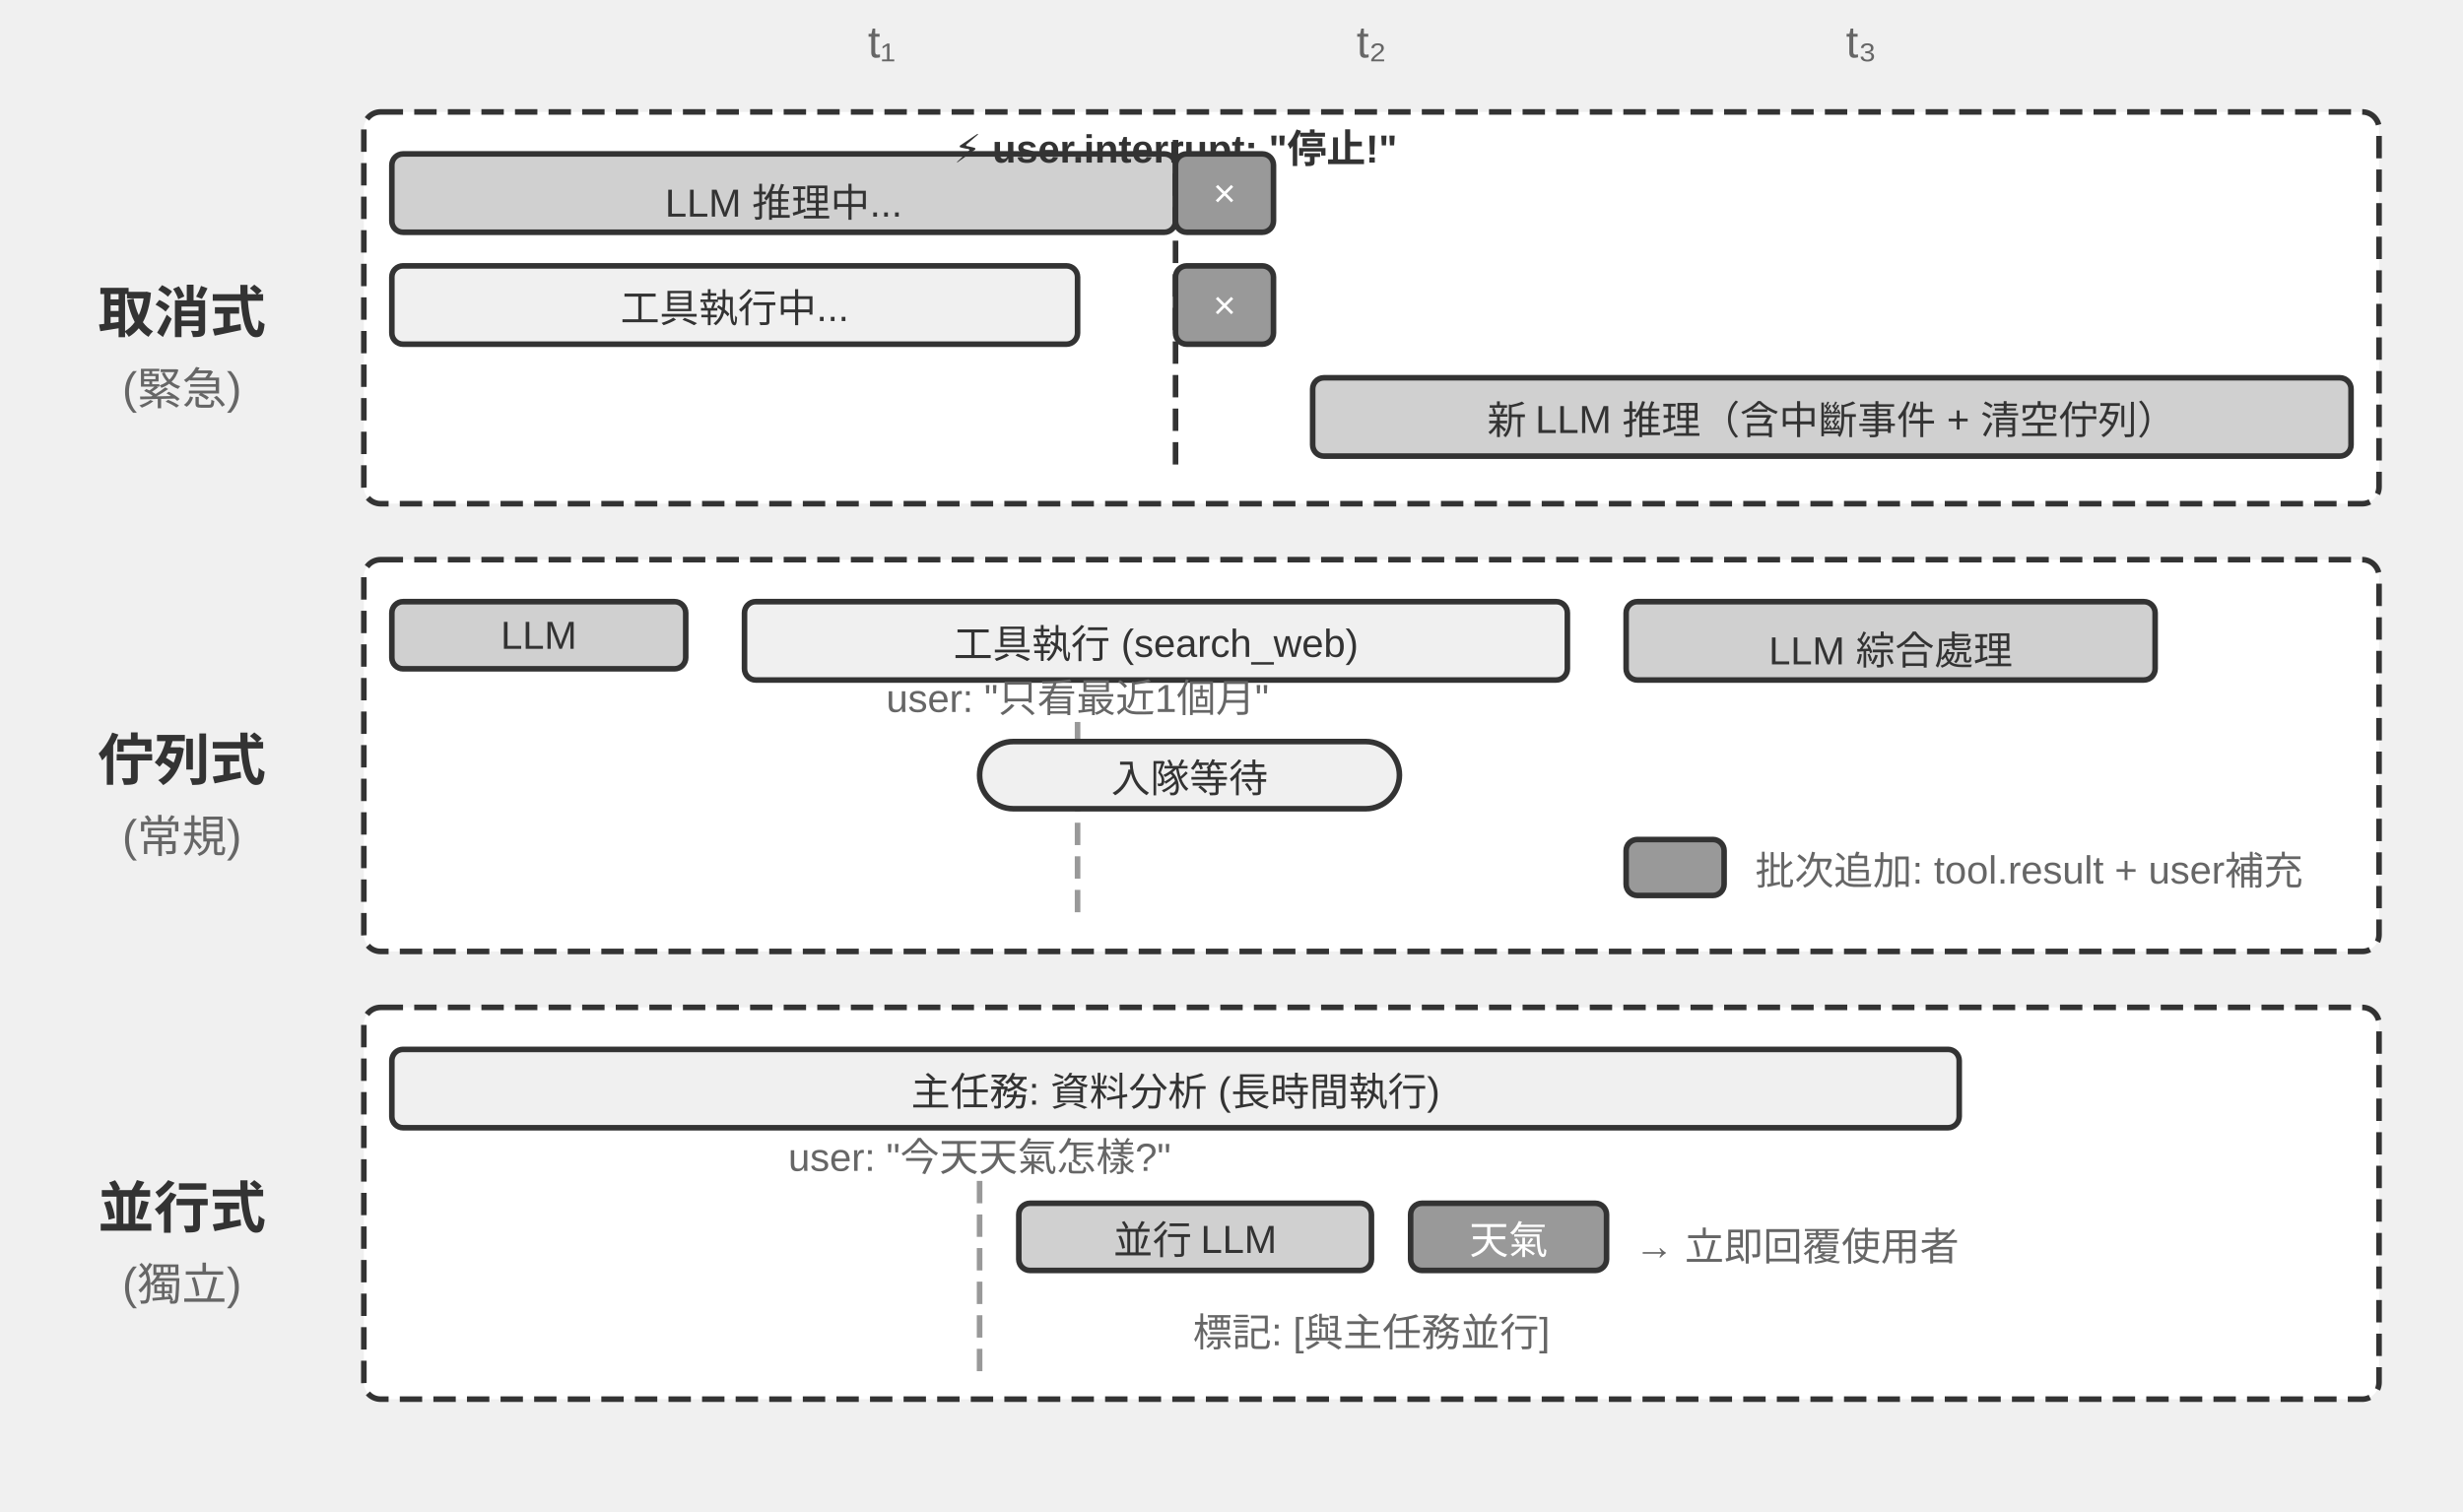
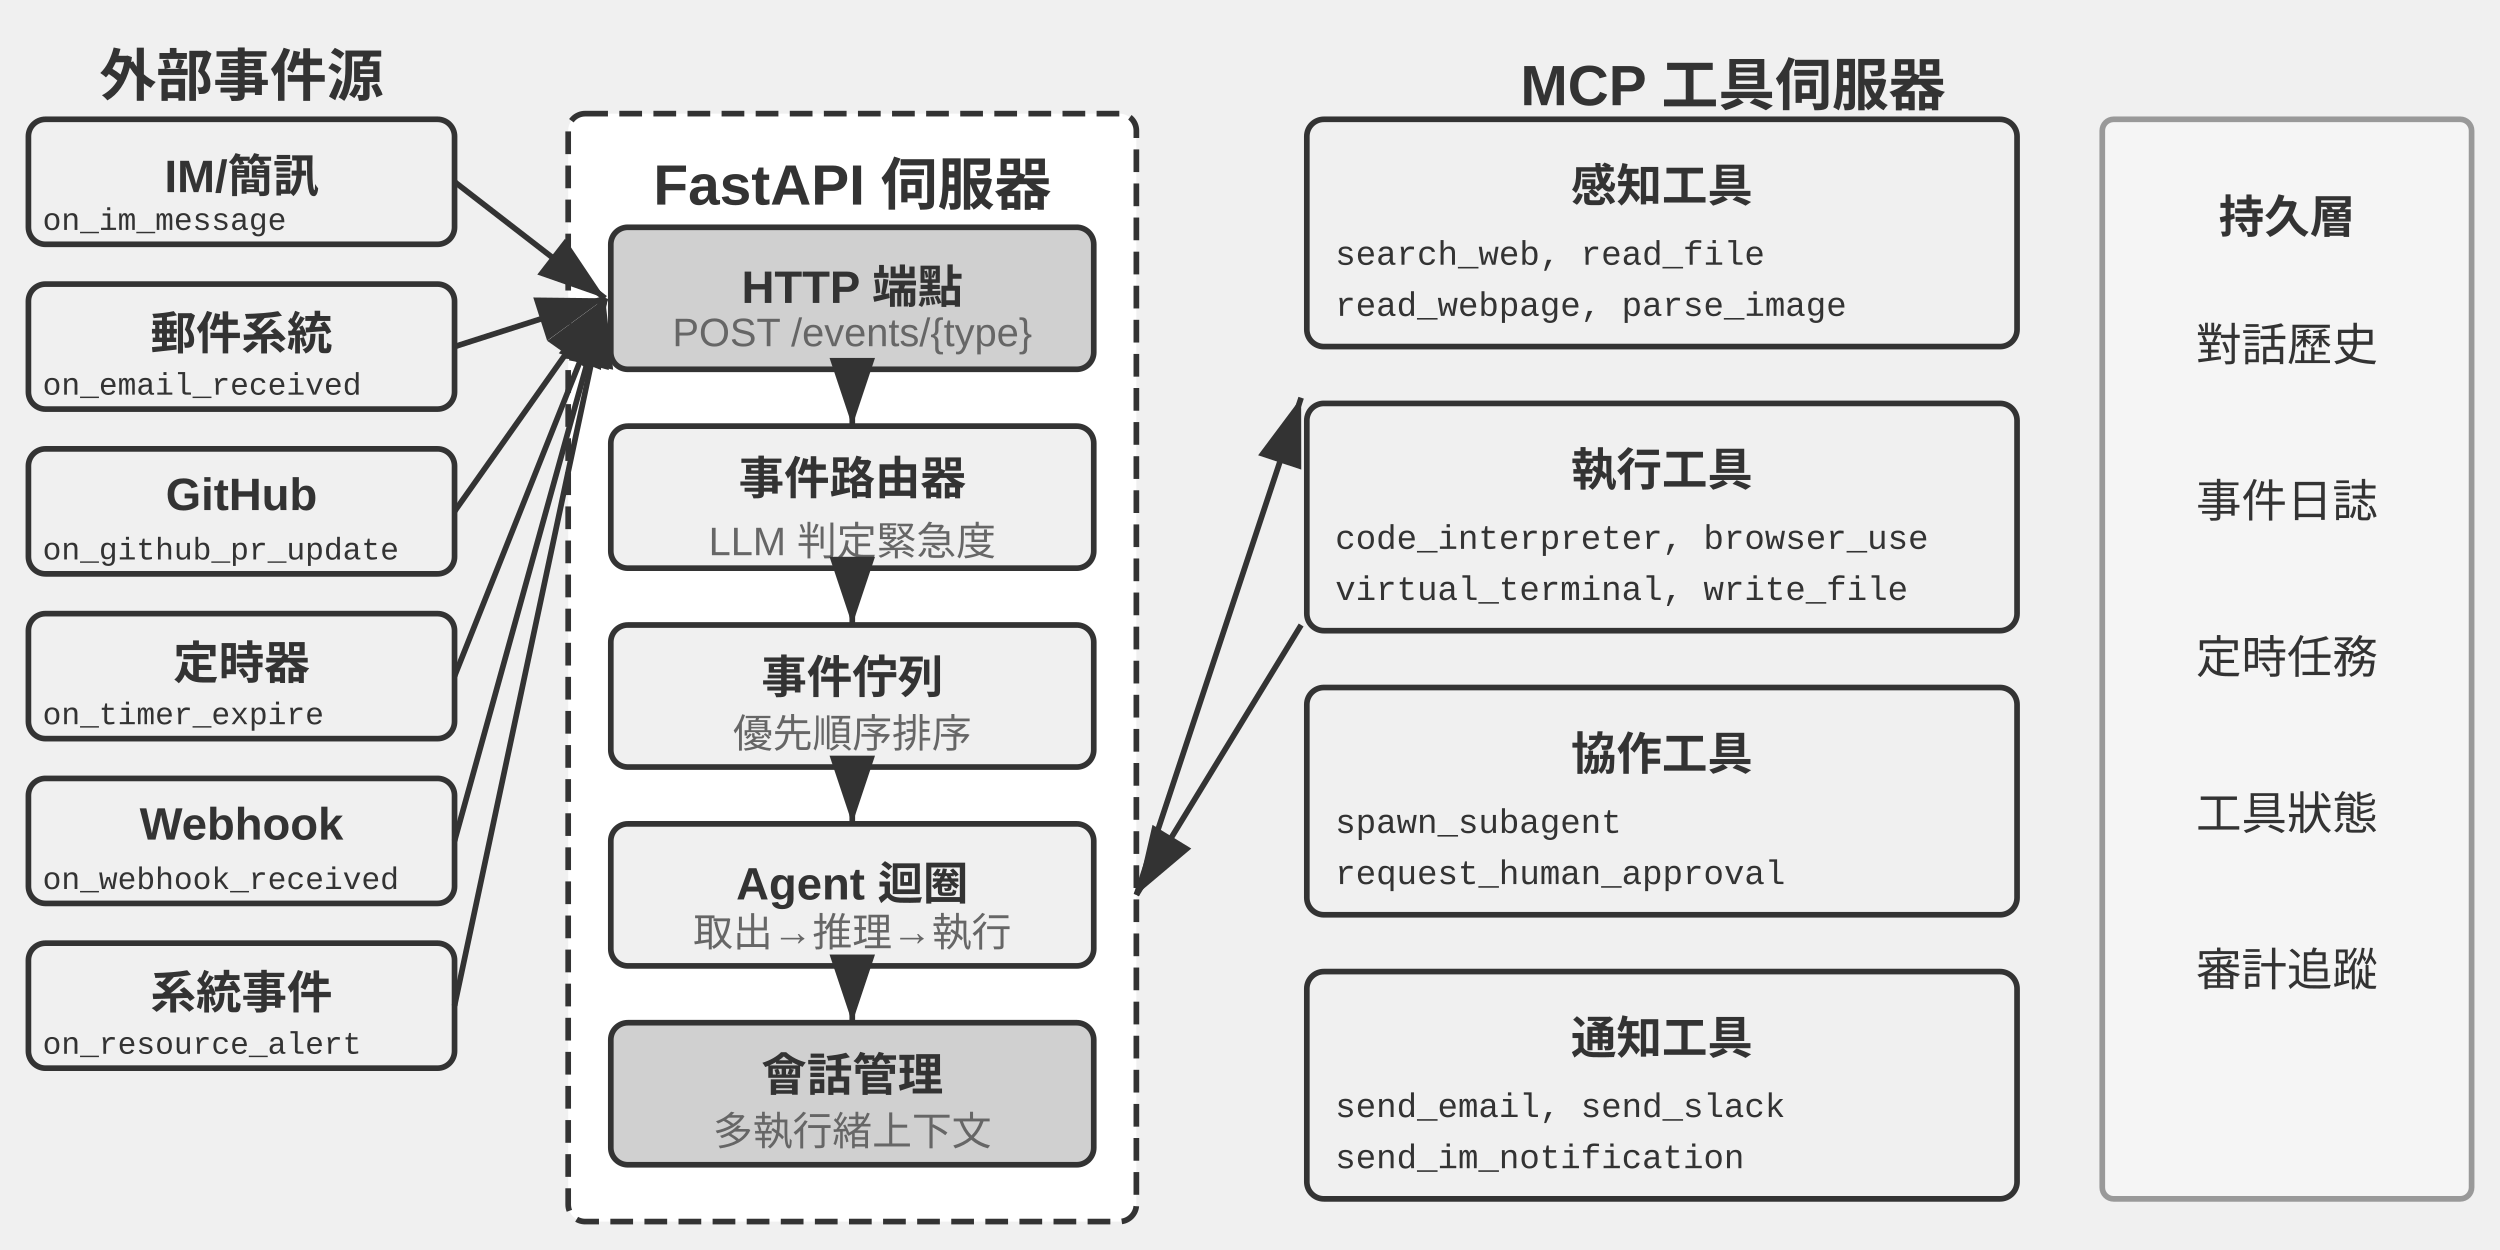
- <svg xmlns="http://www.w3.org/2000/svg" viewBox="0 40 880 540" width="880" height="540" style="background:#ffffff">
+ <svg xmlns="http://www.w3.org/2000/svg" viewBox="0 40 880 440" width="880" height="440" style="background:#ffffff">
  <defs>
    <marker id="ah" markerWidth="12" markerHeight="8" refX="12" refY="4" orient="auto">
      <polygon points="0 0, 12 4, 0 8" fill="#333333" />
    </marker>
    <marker id="ah-light" markerWidth="12" markerHeight="8" refX="12" refY="4" orient="auto">
      <polygon points="0 0, 12 4, 0 8" fill="#999999" />
    </marker>
  </defs>
-   <text x="315.0" y="55" font-family="Arial, 'Helvetica Neue', Helvetica, 'PingFang SC', 'Microsoft YaHei', sans-serif" font-size="16" fill="#666666" text-anchor="middle" dominant-baseline="central" font-weight="normal">t₁</text>
-   <text x="490.0" y="55" font-family="Arial, 'Helvetica Neue', Helvetica, 'PingFang SC', 'Microsoft YaHei', sans-serif" font-size="16" fill="#666666" text-anchor="middle" dominant-baseline="central" font-weight="normal">t₂</text>
-   <text x="665.0" y="55" font-family="Arial, 'Helvetica Neue', Helvetica, 'PingFang SC', 'Microsoft YaHei', sans-serif" font-size="16" fill="#666666" text-anchor="middle" dominant-baseline="central" font-weight="normal">t₃</text>
-   <rect x="130" y="80" width="720" height="140" rx="6" fill="#ffffff" stroke="#333333" stroke-width="2" stroke-dasharray="8,4" />
-   <text x="65.0" y="150" font-family="Arial, 'Helvetica Neue', Helvetica, 'PingFang SC', 'Microsoft YaHei', sans-serif" font-size="20" fill="#333333" text-anchor="middle" dominant-baseline="central" font-weight="bold">取消式</text>
-   <text x="65.0" y="175" font-family="Arial, 'Helvetica Neue', Helvetica, 'PingFang SC', 'Microsoft YaHei', sans-serif" font-size="16" fill="#666666" text-anchor="middle" dominant-baseline="central" font-weight="normal">(緊急)</text>
-   <rect x="140.0" y="95" width="280.0" height="28" rx="4" fill="#d0d0d0" stroke="#333333" stroke-width="2" />
-   <text x="280.0" y="109.0" font-family="Arial, 'Helvetica Neue', Helvetica, 'PingFang SC', 'Microsoft YaHei', sans-serif" font-size="14" fill="#333333" text-anchor="middle" dominant-baseline="central" font-weight="normal">LLM 推理中...</text>
-   <line x1="420.0" y1="90" x2="420.0" y2="210" stroke="#333333" stroke-width="2" stroke-dasharray="8,4" />
-   <text x="420.0" y="90" font-family="Arial, 'Helvetica Neue', Helvetica, 'PingFang SC', 'Microsoft YaHei', sans-serif" font-size="14" fill="#333333" text-anchor="middle" dominant-baseline="central" font-weight="bold">⚡ user.interrupt: "停止!"</text>
-   <rect x="420.0" y="95" width="35.0" height="28" rx="4" fill="#999999" stroke="#333333" stroke-width="2" />
-   <text x="437.5" y="109.0" font-family="Arial, 'Helvetica Neue', Helvetica, 'PingFang SC', 'Microsoft YaHei', sans-serif" font-size="14" fill="#ffffff" text-anchor="middle" dominant-baseline="central" font-weight="normal">×</text>
-   <rect x="140.0" y="135" width="245.0" height="28" rx="4" fill="#f0f0f0" stroke="#333333" stroke-width="2" />
-   <text x="262.5" y="149.0" font-family="Arial, 'Helvetica Neue', Helvetica, 'PingFang SC', 'Microsoft YaHei', sans-serif" font-size="14" fill="#333333" text-anchor="middle" dominant-baseline="central" font-weight="normal">工具執行中...</text>
-   <rect x="420.0" y="135" width="35.0" height="28" rx="4" fill="#999999" stroke="#333333" stroke-width="2" />
-   <text x="437.5" y="149.0" font-family="Arial, 'Helvetica Neue', Helvetica, 'PingFang SC', 'Microsoft YaHei', sans-serif" font-size="14" fill="#ffffff" text-anchor="middle" dominant-baseline="central" font-weight="normal">×</text>
-   <rect x="469.0" y="175" width="371.0" height="28" rx="4" fill="#d0d0d0" stroke="#333333" stroke-width="2" />
-   <text x="654.5" y="189.0" font-family="Arial, 'Helvetica Neue', Helvetica, 'PingFang SC', 'Microsoft YaHei', sans-serif" font-size="14" fill="#333333" text-anchor="middle" dominant-baseline="central" font-weight="normal">新 LLM 推理（含中斷事件 + 清空佇列）</text>
-   <rect x="130" y="240" width="720" height="140" rx="6" fill="#ffffff" stroke="#333333" stroke-width="2" stroke-dasharray="8,4" />
-   <text x="65.0" y="310" font-family="Arial, 'Helvetica Neue', Helvetica, 'PingFang SC', 'Microsoft YaHei', sans-serif" font-size="20" fill="#333333" text-anchor="middle" dominant-baseline="central" font-weight="bold">佇列式</text>
-   <text x="65.0" y="335" font-family="Arial, 'Helvetica Neue', Helvetica, 'PingFang SC', 'Microsoft YaHei', sans-serif" font-size="16" fill="#666666" text-anchor="middle" dominant-baseline="central" font-weight="normal">(常規)</text>
-   <rect x="140.0" y="255" width="105.0" height="24" rx="4" fill="#d0d0d0" stroke="#333333" stroke-width="2" />
-   <text x="192.5" y="267.0" font-family="Arial, 'Helvetica Neue', Helvetica, 'PingFang SC', 'Microsoft YaHei', sans-serif" font-size="14" fill="#333333" text-anchor="middle" dominant-baseline="central" font-weight="normal">LLM</text>
-   <rect x="266.0" y="255" width="294.0" height="28" rx="4" fill="#f0f0f0" stroke="#333333" stroke-width="2" />
-   <text x="413.0" y="269.0" font-family="Arial, 'Helvetica Neue', Helvetica, 'PingFang SC', 'Microsoft YaHei', sans-serif" font-size="14" fill="#333333" text-anchor="middle" dominant-baseline="central" font-weight="normal">工具執行 (search_web)</text>
-   <rect x="581.0" y="255" width="189.0" height="28" rx="4" fill="#d0d0d0" stroke="#333333" stroke-width="2" />
-   <text x="675.5" y="269.0" font-family="Arial, 'Helvetica Neue', Helvetica, 'PingFang SC', 'Microsoft YaHei', sans-serif" font-size="14" fill="#333333" text-anchor="middle" dominant-baseline="central" font-weight="normal">LLM 綜合處理</text>
-   <line x1="385.0" y1="298" x2="385.0" y2="370" stroke="#999999" stroke-width="2" stroke-dasharray="8,4" />
-   <text x="385.0" y="286" font-family="Arial, 'Helvetica Neue', Helvetica, 'PingFang SC', 'Microsoft YaHei', sans-serif" font-size="14" fill="#666666" text-anchor="middle" dominant-baseline="central" font-weight="normal">user: "只看最近1個月"</text>
-   <rect x="350.0" y="305" width="150" height="24" rx="12" fill="#f0f0f0" stroke="#333333" stroke-width="2" />
-   <text x="425.0" y="317.0" font-family="Arial, 'Helvetica Neue', Helvetica, 'PingFang SC', 'Microsoft YaHei', sans-serif" font-size="14" fill="#333333" text-anchor="middle" dominant-baseline="central" font-weight="normal">入隊等待</text>
-   <rect x="581.0" y="340" width="35.0" height="20" rx="4" fill="#999999" stroke="#333333" stroke-width="2" />
-   <text x="598.5" y="350.0" font-family="Arial, 'Helvetica Neue', Helvetica, 'PingFang SC', 'Microsoft YaHei', sans-serif" font-size="14" fill="#ffffff" text-anchor="middle" dominant-baseline="central" font-weight="normal" />
-   <text x="725.0" y="350" font-family="Arial, 'Helvetica Neue', Helvetica, 'PingFang SC', 'Microsoft YaHei', sans-serif" font-size="14" fill="#666666" text-anchor="middle" dominant-baseline="central" font-weight="normal">批次追加: tool.result + user補充</text>
-   <rect x="130" y="400" width="720" height="140" rx="6" fill="#ffffff" stroke="#333333" stroke-width="2" stroke-dasharray="8,4" />
-   <text x="65.0" y="470" font-family="Arial, 'Helvetica Neue', Helvetica, 'PingFang SC', 'Microsoft YaHei', sans-serif" font-size="20" fill="#333333" text-anchor="middle" dominant-baseline="central" font-weight="bold">並行式</text>
-   <text x="65.0" y="495" font-family="Arial, 'Helvetica Neue', Helvetica, 'PingFang SC', 'Microsoft YaHei', sans-serif" font-size="16" fill="#666666" text-anchor="middle" dominant-baseline="central" font-weight="normal">(獨立)</text>
-   <rect x="140.0" y="415" width="560.0" height="28" rx="4" fill="#f0f0f0" stroke="#333333" stroke-width="2" />
-   <text x="420.0" y="429.0" font-family="Arial, 'Helvetica Neue', Helvetica, 'PingFang SC', 'Microsoft YaHei', sans-serif" font-size="14" fill="#333333" text-anchor="middle" dominant-baseline="central" font-weight="normal">主任務: 資料分析 (長時間執行)</text>
-   <line x1="350.0" y1="462" x2="350.0" y2="530" stroke="#999999" stroke-width="2" stroke-dasharray="8,4" />
-   <text x="350.0" y="450" font-family="Arial, 'Helvetica Neue', Helvetica, 'PingFang SC', 'Microsoft YaHei', sans-serif" font-size="14" fill="#666666" text-anchor="middle" dominant-baseline="central" font-weight="normal">user: "今天天氣怎樣?"</text>
-   <rect x="364.0" y="470" width="126.0" height="24" rx="4" fill="#d0d0d0" stroke="#333333" stroke-width="2" />
-   <text x="427.0" y="482.0" font-family="Arial, 'Helvetica Neue', Helvetica, 'PingFang SC', 'Microsoft YaHei', sans-serif" font-size="14" fill="#333333" text-anchor="middle" dominant-baseline="central" font-weight="normal">並行 LLM</text>
-   <rect x="504.0" y="470" width="70.0" height="24" rx="4" fill="#999999" stroke="#333333" stroke-width="2" />
-   <text x="539.0" y="482.0" font-family="Arial, 'Helvetica Neue', Helvetica, 'PingFang SC', 'Microsoft YaHei', sans-serif" font-size="14" fill="#ffffff" text-anchor="middle" dominant-baseline="central" font-weight="normal">天氣</text>
-   <text x="642.0" y="482" font-family="Arial, 'Helvetica Neue', Helvetica, 'PingFang SC', 'Microsoft YaHei', sans-serif" font-size="14" fill="#666666" text-anchor="middle" dominant-baseline="central" font-weight="normal">→ 立即回覆使用者</text>
-   <text x="490.0" y="515" font-family="Arial, 'Helvetica Neue', Helvetica, 'PingFang SC', 'Microsoft YaHei', sans-serif" font-size="14" fill="#666666" text-anchor="middle" dominant-baseline="central" font-weight="normal">標記: [與主任務並行]</text>
+   <text x="85" y="65" font-family="Arial, 'Helvetica Neue', Helvetica, 'PingFang SC', 'Microsoft YaHei', sans-serif" font-size="20" fill="#333333" text-anchor="middle" dominant-baseline="central" font-weight="bold">外部事件源</text>
+   <rect x="10" y="82" width="150" height="44" rx="6" fill="#f0f0f0" stroke="#333333" stroke-width="2" />
+   <text x="85" y="98" font-family="Arial, 'Helvetica Neue', Helvetica, 'PingFang SC', 'Microsoft YaHei', sans-serif" font-size="16" fill="#333333" text-anchor="middle" dominant-baseline="central" font-weight="bold">IM/簡訊</text>
+   <text x="15" y="118" font-family="'Courier New', Courier, monospace" font-size="11" fill="#333333" text-anchor="start" dominant-baseline="central">on_im_message</text>
+   <rect x="10" y="140" width="150" height="44" rx="6" fill="#f0f0f0" stroke="#333333" stroke-width="2" />
+   <text x="85" y="156" font-family="Arial, 'Helvetica Neue', Helvetica, 'PingFang SC', 'Microsoft YaHei', sans-serif" font-size="16" fill="#333333" text-anchor="middle" dominant-baseline="central" font-weight="bold">郵件系統</text>
+   <text x="15" y="176" font-family="'Courier New', Courier, monospace" font-size="11" fill="#333333" text-anchor="start" dominant-baseline="central">on_email_received</text>
+   <rect x="10" y="198" width="150" height="44" rx="6" fill="#f0f0f0" stroke="#333333" stroke-width="2" />
+   <text x="85" y="214" font-family="Arial, 'Helvetica Neue', Helvetica, 'PingFang SC', 'Microsoft YaHei', sans-serif" font-size="16" fill="#333333" text-anchor="middle" dominant-baseline="central" font-weight="bold">GitHub</text>
+   <text x="15" y="234" font-family="'Courier New', Courier, monospace" font-size="11" fill="#333333" text-anchor="start" dominant-baseline="central">on_github_pr_update</text>
+   <rect x="10" y="256" width="150" height="44" rx="6" fill="#f0f0f0" stroke="#333333" stroke-width="2" />
+   <text x="85" y="272" font-family="Arial, 'Helvetica Neue', Helvetica, 'PingFang SC', 'Microsoft YaHei', sans-serif" font-size="16" fill="#333333" text-anchor="middle" dominant-baseline="central" font-weight="bold">定時器</text>
+   <text x="15" y="292" font-family="'Courier New', Courier, monospace" font-size="11" fill="#333333" text-anchor="start" dominant-baseline="central">on_timer_expire</text>
+   <rect x="10" y="314" width="150" height="44" rx="6" fill="#f0f0f0" stroke="#333333" stroke-width="2" />
+   <text x="85" y="330" font-family="Arial, 'Helvetica Neue', Helvetica, 'PingFang SC', 'Microsoft YaHei', sans-serif" font-size="16" fill="#333333" text-anchor="middle" dominant-baseline="central" font-weight="bold">Webhook</text>
+   <text x="15" y="350" font-family="'Courier New', Courier, monospace" font-size="11" fill="#333333" text-anchor="start" dominant-baseline="central">on_webhook_received</text>
+   <rect x="10" y="372" width="150" height="44" rx="6" fill="#f0f0f0" stroke="#333333" stroke-width="2" />
+   <text x="85" y="388" font-family="Arial, 'Helvetica Neue', Helvetica, 'PingFang SC', 'Microsoft YaHei', sans-serif" font-size="16" fill="#333333" text-anchor="middle" dominant-baseline="central" font-weight="bold">系統事件</text>
+   <text x="15" y="408" font-family="'Courier New', Courier, monospace" font-size="11" fill="#333333" text-anchor="start" dominant-baseline="central">on_resource_alert</text>
+   <rect x="200" y="80" width="200" height="390" rx="6" fill="#ffffff" stroke="#333333" stroke-width="2" stroke-dasharray="8,4" />
+   <text x="300" y="100" font-family="Arial, 'Helvetica Neue', Helvetica, 'PingFang SC', 'Microsoft YaHei', sans-serif" font-size="20" fill="#333333" text-anchor="middle" dominant-baseline="central" font-weight="bold">FastAPI 伺服器</text>
+   <rect x="215" y="120" width="170" height="50" rx="6" fill="#d0d0d0" stroke="#333333" stroke-width="2" />
+   <text x="300" y="137" font-family="Arial, 'Helvetica Neue', Helvetica, 'PingFang SC', 'Microsoft YaHei', sans-serif" font-size="16" fill="#333333" text-anchor="middle" dominant-baseline="central" font-weight="bold">HTTP 端點</text>
+   <text x="300" y="157" font-family="Arial, 'Helvetica Neue', Helvetica, 'PingFang SC', 'Microsoft YaHei', sans-serif" font-size="14" fill="#666666" text-anchor="middle" dominant-baseline="central" font-weight="normal">POST /events/{type}</text>
+   <rect x="215" y="190" width="170" height="50" rx="6" fill="#f0f0f0" stroke="#333333" stroke-width="2" />
+   <text x="300" y="207" font-family="Arial, 'Helvetica Neue', Helvetica, 'PingFang SC', 'Microsoft YaHei', sans-serif" font-size="16" fill="#333333" text-anchor="middle" dominant-baseline="central" font-weight="bold">事件路由器</text>
+   <text x="300" y="227" font-family="Arial, 'Helvetica Neue', Helvetica, 'PingFang SC', 'Microsoft YaHei', sans-serif" font-size="14" fill="#666666" text-anchor="middle" dominant-baseline="central" font-weight="normal">LLM 判定緊急度</text>
+   <rect x="215" y="260" width="170" height="50" rx="6" fill="#f0f0f0" stroke="#333333" stroke-width="2" />
+   <text x="300" y="277" font-family="Arial, 'Helvetica Neue', Helvetica, 'PingFang SC', 'Microsoft YaHei', sans-serif" font-size="16" fill="#333333" text-anchor="middle" dominant-baseline="central" font-weight="bold">事件佇列</text>
+   <text x="300" y="297" font-family="Arial, 'Helvetica Neue', Helvetica, 'PingFang SC', 'Microsoft YaHei', sans-serif" font-size="14" fill="#666666" text-anchor="middle" dominant-baseline="central" font-weight="normal">優先順序排序</text>
+   <rect x="215" y="330" width="170" height="50" rx="6" fill="#f0f0f0" stroke="#333333" stroke-width="2" />
+   <text x="300" y="347" font-family="Arial, 'Helvetica Neue', Helvetica, 'PingFang SC', 'Microsoft YaHei', sans-serif" font-size="16" fill="#333333" text-anchor="middle" dominant-baseline="central" font-weight="bold">Agent 迴圈</text>
+   <text x="300" y="367" font-family="Arial, 'Helvetica Neue', Helvetica, 'PingFang SC', 'Microsoft YaHei', sans-serif" font-size="14" fill="#666666" text-anchor="middle" dominant-baseline="central" font-weight="normal">取出→推理→執行</text>
+   <rect x="215" y="400" width="170" height="50" rx="6" fill="#d0d0d0" stroke="#333333" stroke-width="2" />
+   <text x="300" y="417" font-family="Arial, 'Helvetica Neue', Helvetica, 'PingFang SC', 'Microsoft YaHei', sans-serif" font-size="16" fill="#333333" text-anchor="middle" dominant-baseline="central" font-weight="bold">會話管理</text>
+   <text x="300" y="437" font-family="Arial, 'Helvetica Neue', Helvetica, 'PingFang SC', 'Microsoft YaHei', sans-serif" font-size="14" fill="#666666" text-anchor="middle" dominant-baseline="central" font-weight="normal">多執行緒上下文</text>
+   <line x1="300" y1="170" x2="300" y2="190" stroke="#333333" stroke-width="2" marker-end="url(#ah)" />
+   <line x1="300" y1="240" x2="300" y2="260" stroke="#333333" stroke-width="2" marker-end="url(#ah)" />
+   <line x1="300" y1="310" x2="300" y2="330" stroke="#333333" stroke-width="2" marker-end="url(#ah)" />
+   <line x1="300" y1="380" x2="300" y2="400" stroke="#333333" stroke-width="2" marker-end="url(#ah)" />
+   <line x1="160" y1="104" x2="213" y2="145" stroke="#333333" stroke-width="2" marker-end="url(#ah)" />
+   <line x1="160" y1="162" x2="213" y2="145" stroke="#333333" stroke-width="2" marker-end="url(#ah)" />
+   <line x1="160" y1="220" x2="213" y2="145" stroke="#333333" stroke-width="2" marker-end="url(#ah)" />
+   <line x1="160" y1="278" x2="213" y2="145" stroke="#333333" stroke-width="2" marker-end="url(#ah)" />
+   <line x1="160" y1="336" x2="213" y2="145" stroke="#333333" stroke-width="2" marker-end="url(#ah)" />
+   <line x1="160" y1="394" x2="213" y2="145" stroke="#333333" stroke-width="2" marker-end="url(#ah)" />
+   <text x="610" y="65" font-family="Arial, 'Helvetica Neue', Helvetica, 'PingFang SC', 'Microsoft YaHei', sans-serif" font-size="20" fill="#333333" text-anchor="middle" dominant-baseline="central" font-weight="bold">MCP 工具伺服器</text>
+   <rect x="460" y="82" width="250" height="80" rx="6" fill="#f0f0f0" stroke="#333333" stroke-width="2" />
+   <text x="585" y="104" font-family="Arial, 'Helvetica Neue', Helvetica, 'PingFang SC', 'Microsoft YaHei', sans-serif" font-size="16" fill="#333333" text-anchor="middle" dominant-baseline="central" font-weight="bold">感知工具</text>
+   <text x="470" y="130" font-family="'Courier New', Courier, monospace" font-size="12" fill="#333333" text-anchor="start" dominant-baseline="central">search_web, read_file</text>
+   <text x="470" y="148" font-family="'Courier New', Courier, monospace" font-size="12" fill="#333333" text-anchor="start" dominant-baseline="central">read_webpage, parse_image</text>
+   <rect x="460" y="182" width="250" height="80" rx="6" fill="#f0f0f0" stroke="#333333" stroke-width="2" />
+   <text x="585" y="204" font-family="Arial, 'Helvetica Neue', Helvetica, 'PingFang SC', 'Microsoft YaHei', sans-serif" font-size="16" fill="#333333" text-anchor="middle" dominant-baseline="central" font-weight="bold">執行工具</text>
+   <text x="470" y="230" font-family="'Courier New', Courier, monospace" font-size="12" fill="#333333" text-anchor="start" dominant-baseline="central">code_interpreter, browser_use</text>
+   <text x="470" y="248" font-family="'Courier New', Courier, monospace" font-size="12" fill="#333333" text-anchor="start" dominant-baseline="central">virtual_terminal, write_file</text>
+   <rect x="460" y="282" width="250" height="80" rx="6" fill="#f0f0f0" stroke="#333333" stroke-width="2" />
+   <text x="585" y="304" font-family="Arial, 'Helvetica Neue', Helvetica, 'PingFang SC', 'Microsoft YaHei', sans-serif" font-size="16" fill="#333333" text-anchor="middle" dominant-baseline="central" font-weight="bold">協作工具</text>
+   <text x="470" y="330" font-family="'Courier New', Courier, monospace" font-size="12" fill="#333333" text-anchor="start" dominant-baseline="central">spawn_subagent</text>
+   <text x="470" y="348" font-family="'Courier New', Courier, monospace" font-size="12" fill="#333333" text-anchor="start" dominant-baseline="central">request_human_approval</text>
+   <rect x="460" y="382" width="250" height="80" rx="6" fill="#f0f0f0" stroke="#333333" stroke-width="2" />
+   <text x="585" y="404" font-family="Arial, 'Helvetica Neue', Helvetica, 'PingFang SC', 'Microsoft YaHei', sans-serif" font-size="16" fill="#333333" text-anchor="middle" dominant-baseline="central" font-weight="bold">通知工具</text>
+   <text x="470" y="430" font-family="'Courier New', Courier, monospace" font-size="12" fill="#333333" text-anchor="start" dominant-baseline="central">send_email, send_slack</text>
+   <text x="470" y="448" font-family="'Courier New', Courier, monospace" font-size="12" fill="#333333" text-anchor="start" dominant-baseline="central">send_im_notification</text>
+   <line x1="400" y1="355" x2="458" y2="180" stroke="#333333" stroke-width="2" marker-end="url(#ah)" />
+   <line x1="458" y1="260" x2="400" y2="355" stroke="#333333" stroke-width="2" marker-end="url(#ah)" />
+   <rect x="740" y="82" width="130" height="380" rx="4" fill="#f5f5f5" stroke="#999999" stroke-width="2" />
+   <text x="805" y="115" font-family="Arial, 'Helvetica Neue', Helvetica, 'PingFang SC', 'Microsoft YaHei', sans-serif" font-size="16" fill="#333333" text-anchor="middle" dominant-baseline="central" font-weight="bold">持久層</text>
+   <text x="805" y="160" font-family="Arial, 'Helvetica Neue', Helvetica, 'PingFang SC', 'Microsoft YaHei', sans-serif" font-size="16" fill="#333333" text-anchor="middle" dominant-baseline="central" font-weight="normal">對話歷史</text>
+   <text x="805" y="215" font-family="Arial, 'Helvetica Neue', Helvetica, 'PingFang SC', 'Microsoft YaHei', sans-serif" font-size="16" fill="#333333" text-anchor="middle" dominant-baseline="central" font-weight="normal">事件日誌</text>
+   <text x="805" y="270" font-family="Arial, 'Helvetica Neue', Helvetica, 'PingFang SC', 'Microsoft YaHei', sans-serif" font-size="16" fill="#333333" text-anchor="middle" dominant-baseline="central" font-weight="normal">定時任務</text>
+   <text x="805" y="325" font-family="Arial, 'Helvetica Neue', Helvetica, 'PingFang SC', 'Microsoft YaHei', sans-serif" font-size="16" fill="#333333" text-anchor="middle" dominant-baseline="central" font-weight="normal">工具狀態</text>
+   <text x="805" y="380" font-family="Arial, 'Helvetica Neue', Helvetica, 'PingFang SC', 'Microsoft YaHei', sans-serif" font-size="16" fill="#333333" text-anchor="middle" dominant-baseline="central" font-weight="normal">審計追蹤</text>
</svg>
